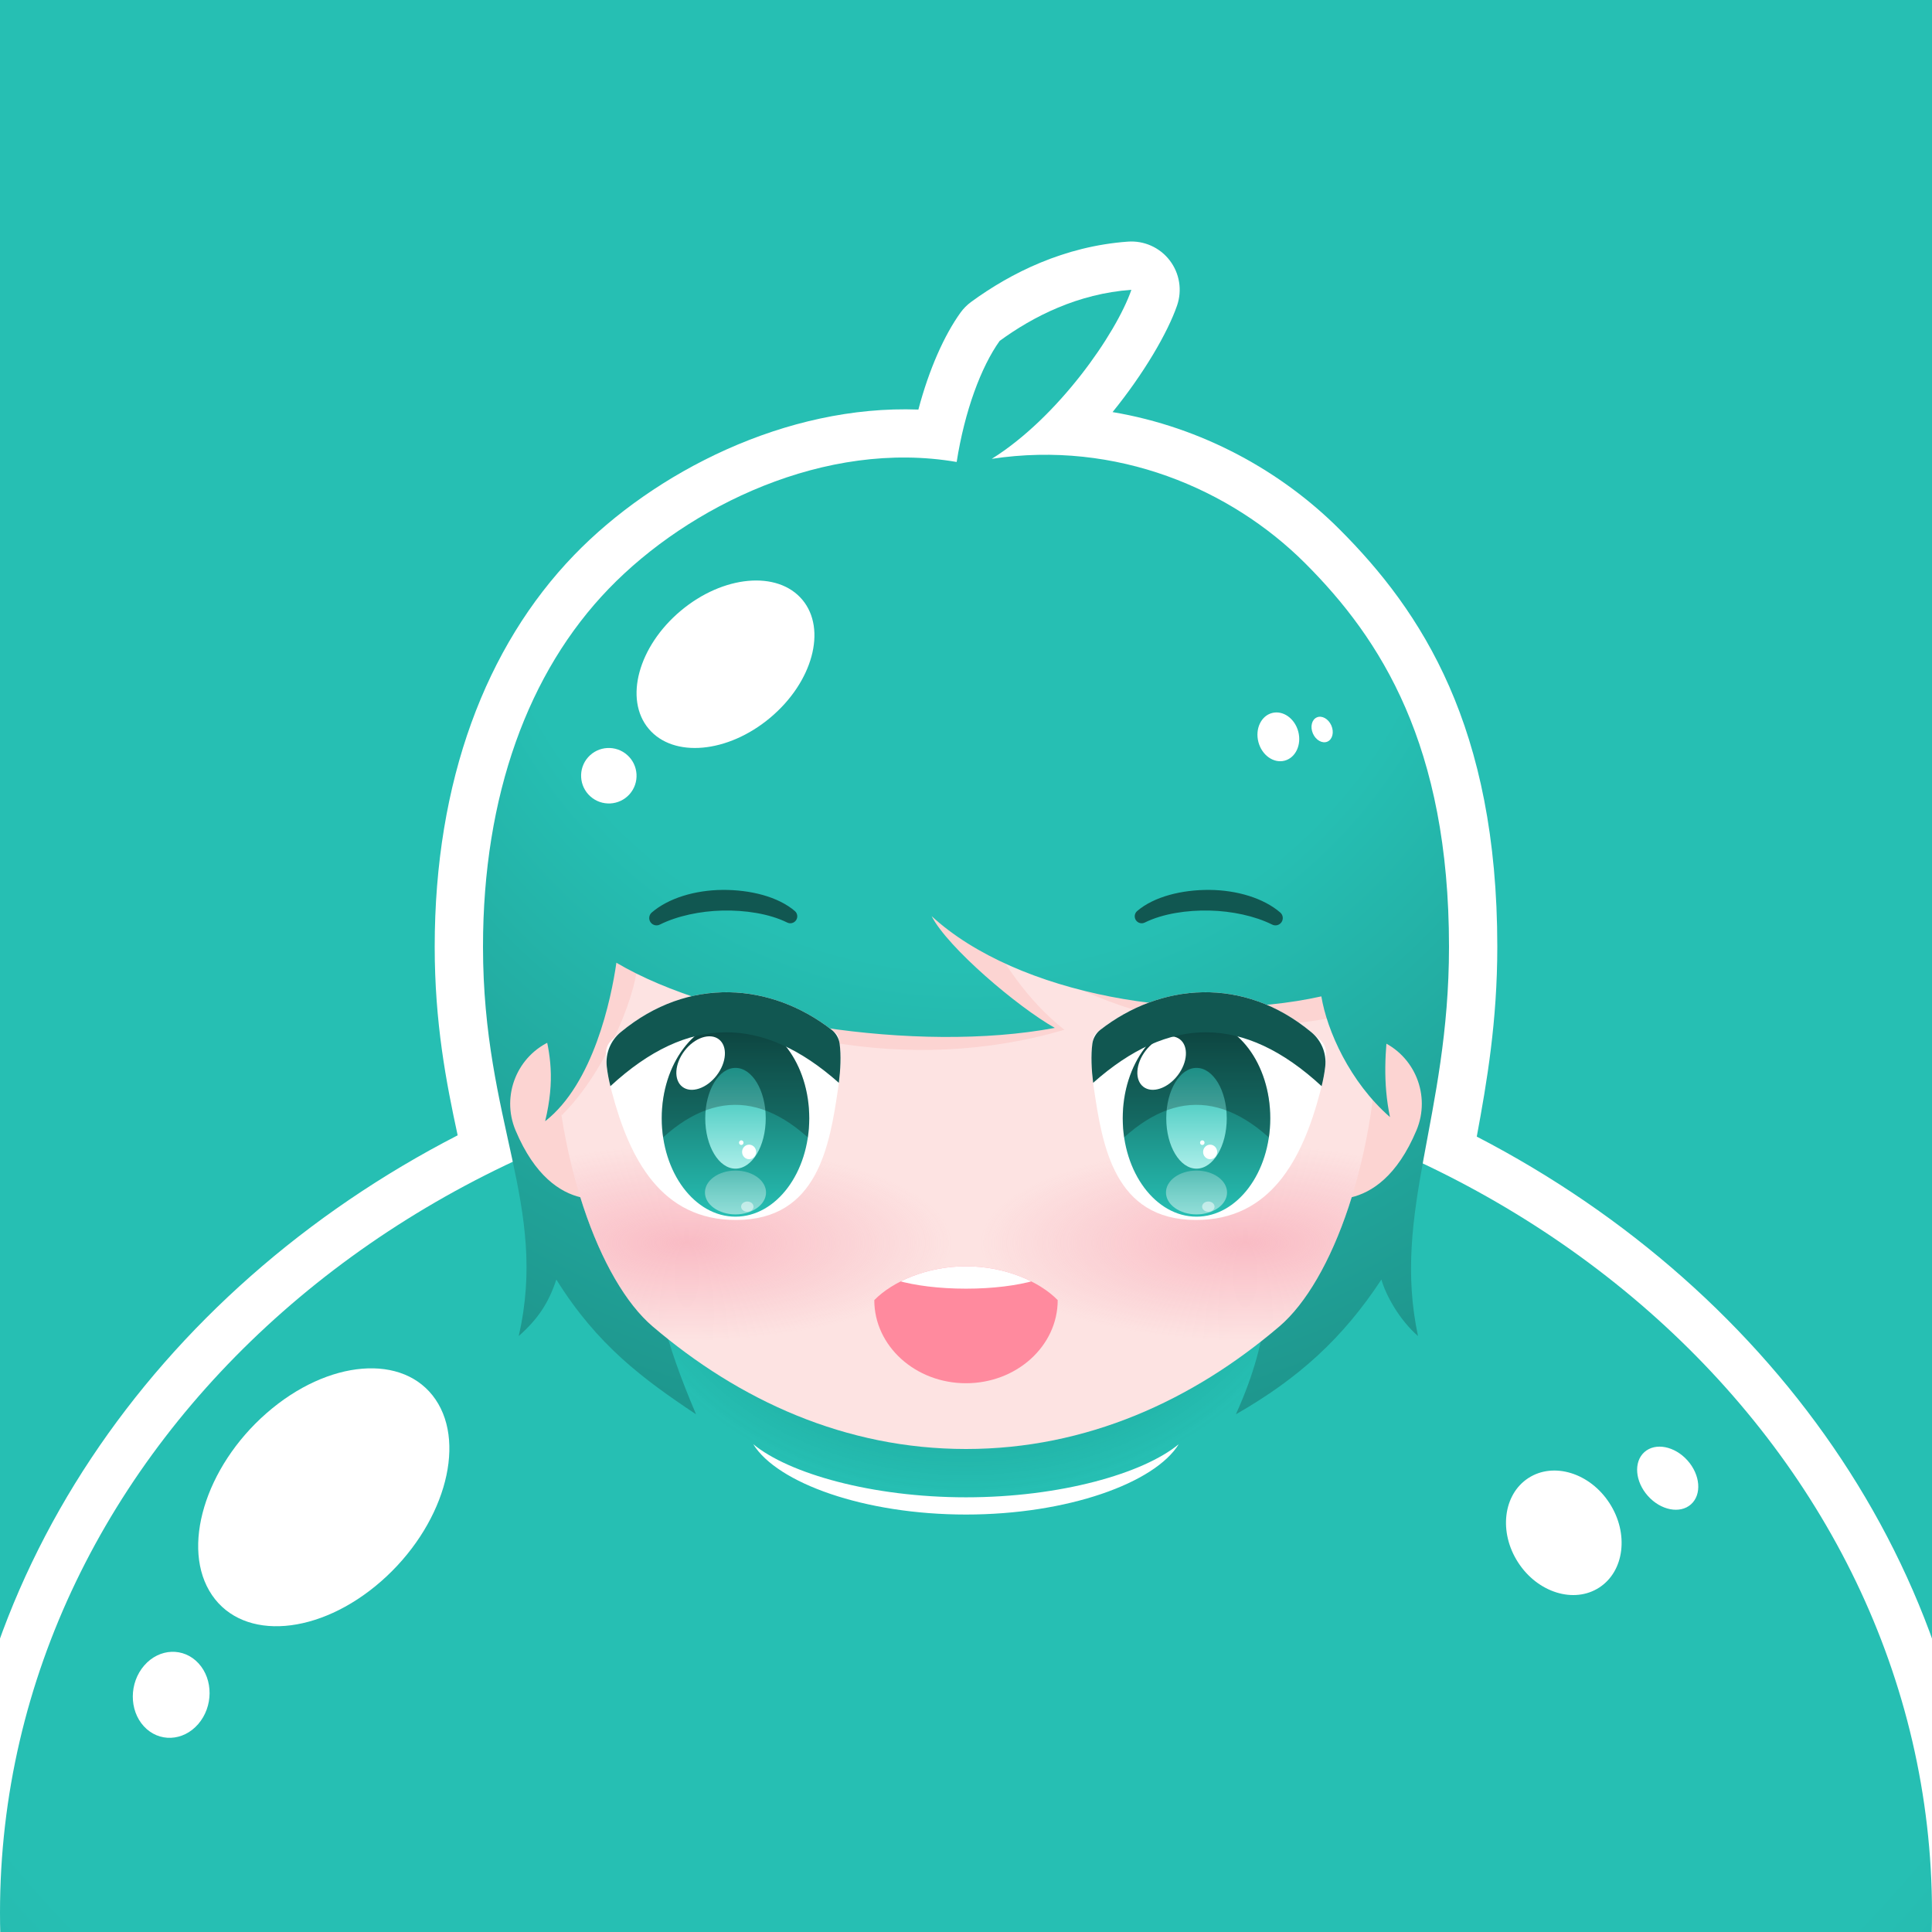
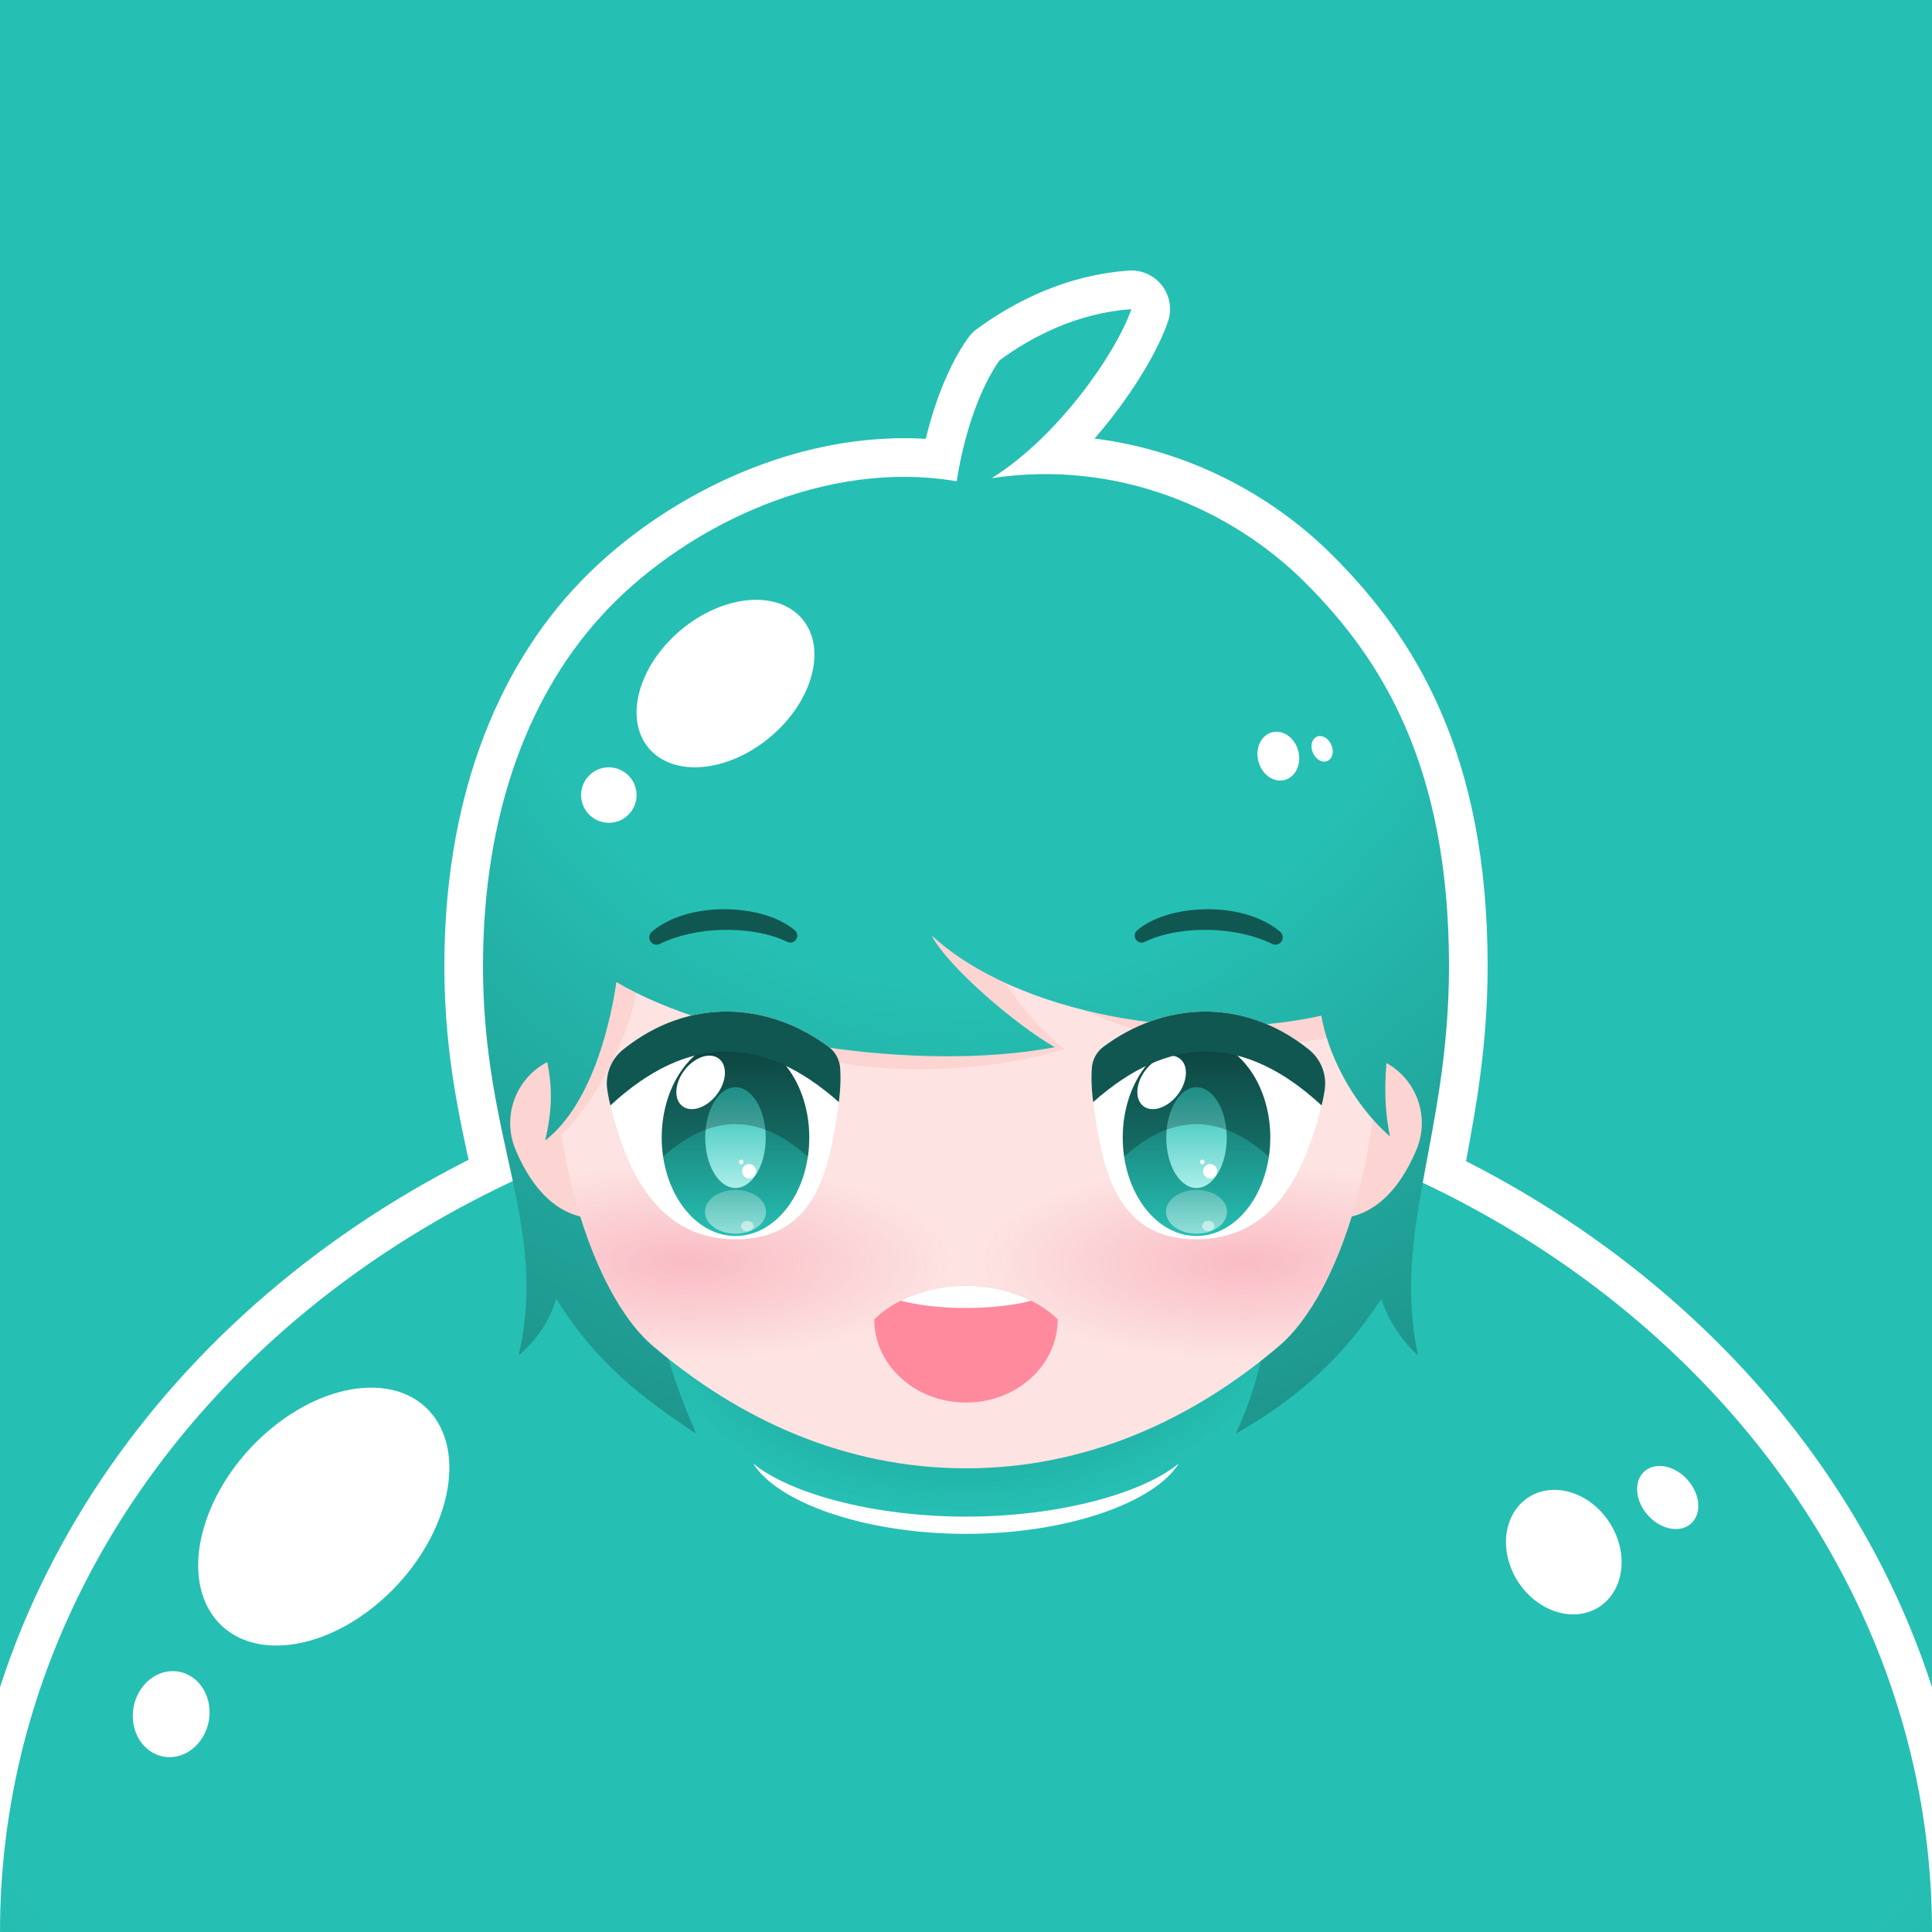
- <svg xmlns="http://www.w3.org/2000/svg" width="100%" height="100%" viewBox="0 0 2000 2000" version="1.1" xml:space="preserve" style="fill-rule:evenodd;clip-rule:evenodd;stroke-linejoin:round;stroke-miterlimit:2;">
-   <rect id="Artboard2" x="0" y="0" width="2000" height="2000" style="fill:none;" />
-   <clipPath id="_clip1">
-     <rect x="0" y="0" width="2000" height="2000" />
+ <svg xmlns="http://www.w3.org/2000/svg" xmlns:xlink="http://www.w3.org/1999/xlink" width="100%" height="100%" viewBox="0 0 2000 2000" fill-rule="evenodd" stroke-linecap="round" stroke-linejoin="round" stroke-miterlimit="1.5">
+   <clipPath id="A">
+     <path d="M0 0h2000v2000H0z" />
  </clipPath>
-   <g clip-path="url(#_clip1)">
-     <rect x="-0" y="0" width="2000" height="2000" style="fill:#26bfb3;" />
-     <g>
-       <path d="M473.773,1175.28c-11.907,-54.945 -23.773,-116.448 -23.773,-195.282c0,-171.577 53.029,-310.875 144.245,-405.321c83.142,-86.086 219.708,-155.789 356.464,-150.687c11.032,-41.818 26.839,-76.975 43.496,-100.222c3.089,-4.31 6.844,-8.102 11.124,-11.233c41.201,-30.137 96.508,-57.652 162.284,-62.407c16.776,-1.213 33.037,6.09 43.275,19.435c10.238,13.345 13.081,30.943 7.565,46.832c-9.747,28.076 -34.059,69.893 -66.726,110.196c92.868,15.621 174.859,61.385 234.491,120.911c85.665,85.513 163.782,205.138 163.782,432.496c0,77.124 -10.732,139.882 -21.257,196.603c312.11,161.658 521.257,461.821 521.257,803.397c0,511.417 -468.844,930 -1050,930c-581.156,-0 -1050,-418.583 -1050,-930c0,-342.496 210.276,-643.356 523.773,-804.718Zm19.333,102.991c-265.881,146.592 -443.106,405.514 -443.106,701.727c0,459.959 427.32,830 950,830c522.68,-0 950,-370.041 950,-830c0,-294.236 -174.866,-551.675 -437.806,-698.766c-2.728,29.741 -2.182,59.518 4.629,91.398c4.495,21.041 -4.974,42.599 -23.511,53.523c-18.536,10.924 -41.983,8.765 -58.212,-5.361c-3.212,-2.795 -6.316,-5.76 -9.298,-8.865c-33.898,37.507 -72.971,67.768 -121.613,95.555c-18.823,10.752 -42.43,8.151 -58.46,-6.442c-16.03,-14.594 -20.831,-37.854 -11.888,-57.601c25.128,-55.483 28.759,-93.314 31.724,-133.347l-538.632,-0c5.795,45.424 17.293,81.628 39.645,134.506c8.596,20.336 2.837,43.903 -14.169,57.982c-17.007,14.08 -41.235,15.338 -59.608,3.097c-41.582,-27.704 -79.129,-54.881 -113.711,-93.497c-2.852,2.807 -5.876,5.605 -9.077,8.423c-16.287,14.342 -39.967,16.539 -58.615,5.439c-18.649,-11.1 -28.008,-32.962 -23.167,-54.117c7.737,-33.816 8.178,-64.057 4.875,-93.654Zm924.074,-43.932c-126.106,-54.094 -267.746,-84.341 -417.18,-84.341c-147.605,-0 -287.605,29.511 -412.482,82.244c2.628,15.214 4.715,30.328 6.019,45.578c10.101,3.781 18.9,10.82 24.828,20.336c2.567,4.122 5.158,8.106 7.784,11.964c-1.519,-14.793 -2.602,-30.534 -3.375,-47.79c-0.611,-13.635 4.379,-26.928 13.812,-36.793c9.433,-9.865 22.489,-15.445 36.138,-15.445l647.883,-0c14.503,-0 28.292,6.298 37.789,17.259c9.498,10.962 13.767,25.507 11.701,39.863c-3.333,23.16 -4.963,43.812 -6.783,63.914c8.668,-10.559 16.927,-21.842 24.903,-33.986c5.888,-8.964 14.345,-15.595 23.982,-19.25c1.119,-14.459 2.842,-28.925 4.981,-43.553Zm17.815,-100.873c8,-44.985 15.005,-94.684 15.005,-153.468c0,-189.713 -62.949,-290.368 -134.43,-361.722c-66.563,-66.445 -169.342,-110.858 -281.405,-93.86c-7.393,1.121 -14.714,0.556 -21.527,-1.443c-9.458,4.725 -20.242,6.352 -30.794,4.532c-119.004,-20.517 -242.963,41.362 -315.669,116.642c-75.347,78.015 -116.175,194.124 -116.175,335.851c0,60.068 7.871,109.025 16.904,152.68c131.978,-53.085 278.567,-82.68 433.096,-82.68c155.285,-0 302.551,29.885 434.995,83.468Z" style="fill:#fff;" />
-       <g>
-         <ellipse cx="1000" cy="1980" rx="1000" ry="880" style="fill:url(#_Radial2);" />
-         <clipPath id="_clip3">
-           <ellipse cx="1000" cy="1980" rx="1000" ry="880" />
-         </clipPath>
-         <g clip-path="url(#_clip3)">
-           <ellipse cx="1000" cy="1268.3" rx="368.099" ry="281.725" style="fill:url(#_Radial4);" />
-           <path d="M779.765,1495.03c24.806,40.187 114.95,72.813 220.235,72.813c105.285,0 195.429,-32.626 220.235,-72.813c-36.706,30.348 -122.754,54.986 -220.235,54.986c-97.481,-0 -183.529,-24.638 -220.235,-54.986Z" style="fill:#fff;" />
-         </g>
-         <g>
-           <path d="M450.881,1448.75c32.718,48.049 7.432,132.42 -56.432,188.292c-63.863,55.872 -142.275,62.223 -174.993,14.174c-32.717,-48.049 -7.431,-132.42 56.432,-188.292c63.864,-55.872 142.275,-62.223 174.993,-14.174Z" style="fill:#fff;" />
-           <path d="M205.51,1721.87c15.413,16.75 15.249,44.954 -0.365,62.945c-15.614,17.99 -40.803,18.997 -56.216,2.248c-15.412,-16.75 -15.249,-44.955 0.365,-62.945c15.614,-17.991 40.804,-18.998 56.216,-2.248Z" style="fill:#fff;" />
-           <path d="M1582.15,1530.09c26.1,-16.951 63.732,-5.323 83.985,25.95c20.253,31.273 15.506,70.425 -10.594,87.376c-26.099,16.95 -63.732,5.322 -83.985,-25.951c-20.253,-31.273 -15.506,-70.424 10.594,-87.375Z" style="fill:#fff;" />
-           <path d="M1702.27,1503.21c11.313,-10.135 31.311,-6.258 44.629,8.653c13.319,14.911 14.947,35.245 3.634,45.38c-11.313,10.135 -31.311,6.258 -44.629,-8.653c-13.319,-14.911 -14.947,-35.245 -3.634,-45.38Z" style="fill:#fff;" />
-         </g>
+   <g clip-path="url(#A)">
+     <path d="M0 0h2000v2000H0z" fill="#26bfb3" />
+     <path d="M530.854 1222.86C517.662 1160.852 500 1093.113 500 999.998c0-156.65 46.93-284.356 130.2-370.586 82.805-85.737 224.595-154.548 360.13-131.18 8.312-52.854 25.307-98.543 44.51-125.34 34.66-25.353 81.036-48.893 136.37-52.893-15.8 45.513-75.87 132.112-144.552 174.983 129.09-19.58 247.553 31.37 324.228 107.908C1429.467 681.322 1500 791.463 1500 999.998c0 90.615-15.682 160.56-27.21 224.556 313.752 148.53 527.21 440.224 527.21 775.444 0 485.685-448.085 880-1000 880S0 2485.683 0 1999.998c0-336.53 215.13-629.195 530.854-777.138z" fill="none" stroke="#fff" stroke-width="80" />
+     <ellipse cx="1000" cy="2000" rx="1000" ry="880" fill="url(#G)" />
+     <clipPath id="B">
+       <ellipse cx="1000" cy="2000" rx="1000" ry="880" />
+     </clipPath>
+     <g clip-path="url(#B)">
+       <ellipse cx="1000" cy="1288.3" rx="368.099" ry="281.725" fill="url(#H)" />
+       <path d="M779.765 1515.03c24.806 40.187 114.95 72.813 220.235 72.813s195.43-32.626 220.235-72.813c-36.706 30.348-122.754 54.986-220.235 54.986s-183.53-24.638-220.235-54.986z" fill="#fff" />
+     </g>
+     <g fill="#fff">
+       <path d="M450.88 1468.75c32.718 48.05 7.432 132.42-56.432 188.292s-142.275 62.223-174.993 14.174-7.43-132.42 56.432-188.292 142.275-62.223 174.993-14.174zM205.5 1741.87c15.413 16.75 15.25 44.954-.365 62.945s-40.803 18.997-56.216 2.248-15.25-44.955.365-62.945 40.804-18.998 56.216-2.248zm1376.65-191.77c26.1-16.95 63.732-5.323 83.985 25.95s15.506 70.425-10.594 87.376-63.732 5.322-83.985-25.95-15.506-70.424 10.594-87.375zm120.12-26.9c11.313-10.135 31.3-6.258 44.63 8.653s14.947 35.245 3.634 45.38-31.3 6.258-44.63-8.653-14.947-35.245-3.634-45.38z" />
+     </g>
+     <path d="M990.34 498.234c8.312-52.854 25.307-98.543 44.51-125.34 34.66-25.353 81.036-48.893 136.37-52.893-15.8 45.513-75.87 132.112-144.552 174.983 129.09-19.58 247.553 31.37 324.228 107.908C1429.467 681.324 1500 791.465 1500 1000c0 176.535-59.52 274.612-32.074 403.08-19.175-16.7-33.1-41.8-37.917-58.486-39.87 60.702-85.85 102.475-150.62 139.475 39.057-86.24 30.928-132.457 41.22-203.974H672.724c3.638 81.193 14.84 126 47.8 203.974-54.8-36.504-102.284-71.538-144.6-139.475-7.71 23.31-18.333 40.33-38.953 58.486C567.956 1267.66 500 1182.65 500 1000c0-156.65 46.93-284.356 130.2-370.586 82.805-85.737 224.595-154.548 360.13-131.18z" fill="url(#I)" />
+     <g fill="#fcd4d2">
+       <path d="M639.23 1257.62s65.54-27.58 25.56-122.593c-15.22-36.173-56.947-53.183-93.12-37.96s-53.183 56.947-37.962 93.12c39.98 95.013 105.522 67.434 105.522 67.434zm721.54 0s-65.54-27.58-25.56-122.593c15.22-36.173 56.947-53.183 93.12-37.96s53.183 56.947 37.962 93.12c-39.98 95.013-105.522 67.434-105.522 67.434z" />
+     </g>
+     <use xlink:href="#R" fill="#fde3e2" />
+     <clipPath id="C">
+       <use xlink:href="#R" />
+     </clipPath>
+     <g clip-path="url(#C)">
+       <ellipse cx="710.807" cy="1306.65" rx="274.594" ry="100.973" fill="url(#J)" />
+       <ellipse cx="1289.19" cy="1306.65" rx="274.594" ry="100.973" fill="url(#K)" />
+       <path d="M1016.33 601.604c-255.912 6.782-382.422 109.88-443.333 240.615-33.837 72.624-9.172 119.765 1.93 179.99 7.09 38.454-1.473 116.568-1.97 160.204 49.077-41.928 85.1-128.373 87.03-165.514 104.724 78.903 281.648 116.57 441.84 69.106-39.758-31.306-65.168-72.764-81.628-103.696 83.105 65.812 196.49 122.395 362.484 90.585 1.41 22.74 48.49 81.658 60.357 108.356 0 0-6.368-72.603 25.738-126.096 7.423-12.37.106-47.485 2.3-63.38 22.703-165.258-195.932-397.03-454.738-390.172z" fill="#fcd4d2" />
+     </g>
+     <path d="M998.533 589.738C742.62 596.52 637.53 719.364 581.9 852.43c-24.927 59.625-33.157 80.35-34.298 118.516-3.082 103.07 37.413 123.745 16.752 209.716 49.904-38.92 68.328-126.256 73.728-164.054 103.83 61.53 311.488 94.163 453.882 67.464-38.565-21.708-110.805-83.064-127.562-115.696 88.997 81.745 269.956 112.73 403.45 83.064 5.86 35.392 29.45 88.7 71.056 124.973-14.832-71.198 8.765-131.558 12.007-219.903 6.118-166.697-193.577-373.63-452.382-366.773z" fill="url(#I)" />
+     <use xlink:href="#S" fill="#ff8a9e" />
+     <clipPath id="D">
+       <use xlink:href="#S" />
+     </clipPath>
+     <g clip-path="url(#D)">
+       <ellipse cx="1000" cy="1324.94" rx="100.863" ry="29.087" fill="#fff" />
+     </g>
+     <use xlink:href="#T" fill="#fff" />
+     <clipPath id="E">
+       <use xlink:href="#T" />
+     </clipPath>
+     <g clip-path="url(#E)">
+       <ellipse cx="1238.62" cy="1177.63" rx="76.353" ry="101.863" fill="url(#L)" />
+       <ellipse cx="1238.62" cy="1177.63" rx="31.31" ry="52.156" fill="url(#M)" />
+       <path d="M1163.7 1197.4a135.28 135.28 0 0 1-1.439-19.763c0-56.22 34.212-101.863 76.352-101.863s76.353 45.643 76.353 101.863a135.36 135.36 0 0 1-1.452 19.854c-50.71-45.656-100.886-44.352-149.814-.09z" fill-opacity=".25" />
+       <use xlink:href="#U" fill="#fff" />
+       <ellipse cx="1238.62" cy="1254.45" rx="31.614" ry="22.679" fill="url(#N)" />
+       <g fill="#fff">
+         <ellipse cx="1250.86" cy="1269.12" rx="6.42" ry="5.304" fill-opacity=".5" />
+         <ellipse cx="1252.72" cy="1212.49" rx="7.278" ry="7.524" />
+         <ellipse cx="1244.61" cy="1202.89" rx="2.33" ry="2.409" />
      </g>
-       <g>
-         <path d="M990.339,478.234c8.312,-52.854 25.307,-98.543 44.509,-125.341c34.661,-25.353 81.036,-48.893 136.37,-52.893c-15.799,45.513 -75.869,132.112 -144.552,174.983c129.089,-19.58 247.553,31.369 324.228,107.908c78.573,78.433 149.106,188.574 149.106,397.109c-0,176.535 -59.52,274.612 -32.074,403.079c-19.175,-16.69 -33.11,-41.801 -37.917,-58.486c-39.871,60.702 -85.851,102.475 -150.621,139.475c39.057,-86.241 30.928,-132.457 41.219,-203.974l-647.883,-0c3.638,81.193 14.839,126.001 47.8,203.974c-54.79,-36.504 -102.284,-71.538 -144.6,-139.475c-7.709,23.311 -18.333,40.331 -38.953,58.486c30.985,-135.419 -36.971,-220.428 -36.971,-403.079c0,-156.651 46.929,-284.356 130.21,-370.586c82.805,-85.737 224.595,-154.548 360.129,-131.18Z" style="fill:url(#_Radial5);" />
-         <path d="M639.229,1237.62c0,-0 65.541,-27.58 25.56,-122.593c-15.221,-36.173 -56.947,-53.183 -93.12,-37.961c-36.173,15.221 -53.183,56.947 -37.962,93.12c39.981,95.013 105.522,67.434 105.522,67.434Z" style="fill:#fcd4d2;" />
-         <path d="M1360.77,1237.62c-0,-0 -65.541,-27.58 -25.56,-122.593c15.221,-36.173 56.947,-53.183 93.12,-37.961c36.173,15.221 53.183,56.947 37.962,93.12c-39.981,95.013 -105.522,67.434 -105.522,67.434Z" style="fill:#fcd4d2;" />
-         <path d="M1000,1500c-124.777,-0.001 -234.63,-50.228 -324.53,-127.008c-54.222,-46.309 -102.512,-175.19 -102.512,-325.359c-0,-250.039 177.002,-453.709 427.042,-453.71c250.04,0.001 427.042,203.671 427.042,453.71c0,150.169 -48.29,279.05 -102.512,325.359c-89.9,76.78 -199.753,127.007 -324.53,127.008Z" style="fill:#fde3e2;" />
-         <clipPath id="_clip6">
-           <path d="M1000,1500c-124.777,-0.001 -234.63,-50.228 -324.53,-127.008c-54.222,-46.309 -102.512,-175.19 -102.512,-325.359c-0,-250.039 177.002,-453.709 427.042,-453.71c250.04,0.001 427.042,203.671 427.042,453.71c0,150.169 -48.29,279.05 -102.512,325.359c-89.9,76.78 -199.753,127.007 -324.53,127.008Z" />
-         </clipPath>
-         <g clip-path="url(#_clip6)">
-           <ellipse cx="710.807" cy="1286.65" rx="274.594" ry="100.973" style="fill:url(#_Radial7);" />
-           <ellipse cx="1289.19" cy="1286.65" rx="274.594" ry="100.973" style="fill:url(#_Radial8);" />
-           <path d="M1016.33,581.604c-255.912,6.782 -382.422,109.881 -443.333,240.615c-33.837,72.624 -9.172,119.765 1.93,179.991c7.089,38.454 -1.473,116.568 -1.971,160.204c49.077,-41.928 85.09,-128.373 87.03,-165.514c104.724,78.903 281.648,116.57 441.841,69.106c-39.758,-31.306 -65.168,-72.764 -81.628,-103.696c83.105,65.812 196.491,122.395 362.484,90.585c1.409,22.739 48.491,81.658 60.357,108.356c0,0 -6.368,-72.603 25.738,-126.096c7.423,-12.369 0.106,-47.485 2.29,-63.379c22.703,-165.258 -195.932,-397.03 -454.738,-390.172Z" style="fill:#fcd4d2;" />
-         </g>
-         <path d="M998.533,569.738c-255.912,6.782 -361.004,129.626 -416.634,262.693c-24.927,59.625 -33.157,80.35 -34.298,118.516c-3.082,103.07 37.413,123.745 16.752,209.716c49.904,-38.92 68.328,-126.256 73.728,-164.054c103.829,61.53 311.488,94.163 453.882,67.464c-38.565,-21.708 -110.805,-83.064 -127.562,-115.696c88.997,81.745 269.956,112.729 403.451,83.064c5.86,35.392 29.451,88.71 71.056,124.973c-14.832,-71.198 8.765,-131.558 12.007,-219.903c6.118,-166.697 -193.577,-373.631 -452.382,-366.773Z" style="fill:url(#_Radial9);" />
-         <path d="M905.07,1345.89c0,47.481 42.537,86.03 94.93,86.03c52.393,-0 94.93,-38.549 94.93,-86.03c-18.761,-19.331 -54.839,-35.025 -94.93,-35.025c-40.091,-0 -76.169,15.694 -94.93,35.025Z" style="fill:#ff8a9e;" />
-         <clipPath id="_clip10">
-           <path d="M905.07,1345.89c0,47.481 42.537,86.03 94.93,86.03c52.393,-0 94.93,-38.549 94.93,-86.03c-18.761,-19.331 -54.839,-35.025 -94.93,-35.025c-40.091,-0 -76.169,15.694 -94.93,35.025Z" />
-         </clipPath>
-         <g clip-path="url(#_clip10)">
-           <ellipse cx="1000" cy="1304.94" rx="100.863" ry="29.087" style="fill:#fff;" />
-         </g>
-         <g>
-           <g>
-             <g>
-               <path d="M1366.66,1130.23c-18.456,70.161 -51.495,132.887 -128.86,132.678c-84.25,-0.227 -96.708,-76.47 -105.582,-137.572c-2.405,-16.561 -3.557,-37.001 -0.308,-50.983c0.506,-2.036 1.653,-3.855 3.273,-5.188c65.368,-53.45 158.136,-61.203 231.936,7.865c3.508,3.301 5.525,7.884 5.588,12.7c0.153,15.691 -3.29,30.016 -6.047,40.5Z" style="fill:#fff;" />
-               <ellipse cx="1238.62" cy="1157.63" rx="76.353" ry="101.863" style="fill:url(#_Linear11);" />
-               <clipPath id="_clip12">
-                 <ellipse cx="1238.62" cy="1157.63" rx="76.353" ry="101.863" />
-               </clipPath>
-               <g clip-path="url(#_clip12)">
-                 <ellipse cx="1238.62" cy="1157.63" rx="31.31" ry="52.156" style="fill:url(#_Linear13);" />
-                 <path d="M1330.29,1009.62l-183.331,0l-0,184.655c59.554,-66.178 121.104,-68.628 183.331,0l0,-184.655Z" style="fill-opacity:0.25;" />
-               </g>
-               <g>
-                 <path d="M1221.41,1075.9c9.165,7.042 8.141,23.775 -2.285,37.343c-10.427,13.567 -26.332,18.864 -35.497,11.821c-9.164,-7.042 -8.14,-23.775 2.286,-37.343c10.426,-13.567 26.332,-18.864 35.496,-11.821Z" style="fill:#fff;" />
-                 <ellipse cx="1238.62" cy="1234.45" rx="31.614" ry="22.679" style="fill:url(#_Linear14);" />
-                 <ellipse cx="1250.86" cy="1249.12" rx="6.42" ry="5.304" style="fill:#fff;fill-opacity:0.5;" />
-                 <ellipse cx="1252.72" cy="1192.49" rx="7.278" ry="7.524" style="fill:#fff;" />
-                 <ellipse cx="1244.61" cy="1182.89" rx="2.33" ry="2.409" style="fill:#fff;" />
-               </g>
-               <path d="M1368.14,1124.41c1.464,-6.009 2.907,-12.91 3.741,-20.375c1.507,-13.499 -3.903,-26.847 -14.384,-35.487c-70.643,-58.617 -156.206,-50.882 -218.477,-2.443c-4.452,3.511 -7.384,8.599 -8.191,14.212c-1.653,12.093 -0.894,27.26 0.791,40.619c78.32,-69.527 155.798,-71.085 236.52,3.474Z" style="fill:#115751;" />
-             </g>
-             <g>
-               <path d="M633.344,1130.23c18.456,70.161 51.495,132.887 128.86,132.678c84.25,-0.227 96.708,-76.47 105.582,-137.572c2.405,-16.561 3.557,-37.001 0.308,-50.983c-0.506,-2.036 -1.653,-3.855 -3.273,-5.188c-65.368,-53.45 -158.136,-61.203 -231.936,7.865c-3.508,3.301 -5.525,7.884 -5.588,12.7c-0.153,15.691 3.29,30.016 6.047,40.5Z" style="fill:#fff;" />
-               <ellipse cx="761.381" cy="1157.63" rx="76.353" ry="101.863" style="fill:url(#_Linear15);" />
-               <clipPath id="_clip16">
-                 <ellipse cx="761.381" cy="1157.63" rx="76.353" ry="101.863" />
-               </clipPath>
-               <g clip-path="url(#_clip16)">
-                 <ellipse cx="761.381" cy="1157.63" rx="31.31" ry="52.156" style="fill:url(#_Linear17);" />
-                 <path d="M853.046,1009.62l-183.331,0l-0,184.655c59.554,-66.178 121.104,-68.628 183.331,0l0,-184.655Z" style="fill-opacity:0.25;" />
-               </g>
-               <g>
-                 <path d="M744.176,1075.9c9.165,7.042 8.141,23.775 -2.285,37.343c-10.427,13.567 -26.332,18.864 -35.497,11.821c-9.164,-7.042 -8.14,-23.775 2.286,-37.343c10.426,-13.567 26.332,-18.864 35.496,-11.821Z" style="fill:#fff;" />
-                 <ellipse cx="761.381" cy="1234.45" rx="31.614" ry="22.679" style="fill:url(#_Linear18);" />
-                 <ellipse cx="773.625" cy="1249.12" rx="6.42" ry="5.304" style="fill:#fff;fill-opacity:0.5;" />
-                 <ellipse cx="775.482" cy="1192.49" rx="7.278" ry="7.524" style="fill:#fff;" />
-                 <ellipse cx="767.369" cy="1182.89" rx="2.33" ry="2.409" style="fill:#fff;" />
-               </g>
-               <path d="M631.862,1124.41c-1.464,-6.009 -2.907,-12.91 -3.741,-20.375c-1.507,-13.499 3.903,-26.847 14.384,-35.487c70.643,-58.617 156.206,-50.882 218.477,-2.443c4.452,3.511 7.384,8.599 8.191,14.212c1.653,12.093 0.894,27.26 -0.791,40.619c-78.32,-69.527 -155.798,-71.085 -236.52,3.474Z" style="fill:#115751;" />
-             </g>
-           </g>
-         </g>
-         <g>
-           <path d="M1316.83,957.079c3.381,1.768 7.55,0.749 9.735,-2.38c2.184,-3.129 1.705,-7.393 -1.12,-9.959c-17.315,-15.007 -44.929,-23.254 -73.171,-23.515c-28.799,-0.266 -57.778,6.965 -75.207,21.972c-2.697,2.414 -3.184,6.454 -1.139,9.44c2.046,2.985 5.989,3.99 9.214,2.347c18.798,-9.3 44.104,-12.919 67.132,-12.376c22.79,0.537 46.657,5.544 64.556,14.471Z" style="fill:#115751;" />
-           <path d="M683.17,957.079c-3.381,1.768 -7.55,0.749 -9.735,-2.38c-2.184,-3.129 -1.705,-7.393 1.12,-9.959c17.315,-15.007 44.929,-23.254 73.171,-23.515c28.799,-0.266 57.778,6.965 75.207,21.972c2.697,2.414 3.184,6.454 1.139,9.44c-2.046,2.985 -5.989,3.99 -9.214,2.347c-18.798,-9.3 -44.104,-12.919 -67.132,-12.376c-22.79,0.537 -46.657,5.544 -64.556,14.471Z" style="fill:#115751;" />
-         </g>
-         <g>
-           <path d="M830.583,620.861c25.581,30.53 10.704,85.232 -33.202,122.079c-43.905,36.847 -100.32,41.975 -125.901,11.444c-25.582,-30.53 -10.705,-85.232 33.201,-122.079c43.906,-36.847 100.32,-41.975 125.902,-11.444Z" style="fill:#fff;" />
-           <path d="M1316.81,738.106c11.383,-3.002 23.548,5.613 27.149,19.225c3.601,13.613 -2.717,27.101 -14.1,30.102c-11.383,3.002 -23.548,-5.613 -27.149,-19.225c-3.601,-13.612 2.717,-27.101 14.1,-30.102Z" style="fill:#fff;" />
-           <path d="M1363.17,742.636c5.262,-2.301 11.997,1.45 15.031,8.373c3.034,6.923 1.225,14.411 -4.037,16.713c-5.263,2.301 -11.998,-1.451 -15.032,-8.374c-3.034,-6.922 -1.225,-14.411 4.038,-16.712Z" style="fill:#fff;" />
-           <path d="M649.39,781.653c11.813,10.59 12.831,28.767 2.271,40.566c-10.56,11.799 -28.725,12.78 -40.539,2.191c-11.813,-10.59 -12.831,-28.768 -2.271,-40.567c10.56,-11.799 28.725,-12.78 40.539,-2.19Z" style="fill:#fff;" />
-         </g>
+       <path d="M1115.27 1039.4h265.412v104.97h-12.532c-80.722-74.56-158.208-72.973-236.528-3.446h-16.352V1039.4z" fill="#115751" />
+     </g>
+     <use xlink:href="#V" fill="#fff" />
+     <clipPath id="F">
+       <use xlink:href="#V" />
+     </clipPath>
+     <g clip-path="url(#F)">
+       <ellipse cx="761.381" cy="1177.63" rx="76.353" ry="101.863" fill="url(#O)" />
+       <ellipse cx="761.381" cy="1177.63" rx="31.31" ry="52.156" fill="url(#P)" />
+       <path d="M686.467 1197.4a135.28 135.28 0 0 1-1.439-19.763c0-56.22 34.212-101.863 76.353-101.863s76.352 45.643 76.352 101.863a135.36 135.36 0 0 1-1.452 19.854c-50.71-45.656-100.886-44.352-149.814-.09z" fill-opacity=".25" />
+       <path d="M744.176 1095.9c9.165 7.043 8.14 23.776-2.285 37.343s-26.332 18.865-35.497 11.822-8.14-23.776 2.286-37.343 26.332-18.865 35.496-11.822z" fill="#fff" />
+       <ellipse cx="761.381" cy="1254.45" rx="31.614" ry="22.679" fill="url(#Q)" />
+       <g fill="#fff">
+         <ellipse cx="773.625" cy="1269.12" rx="6.42" ry="5.304" fill-opacity=".5" />
+         <ellipse cx="775.482" cy="1212.49" rx="7.278" ry="7.524" />
+         <ellipse cx="767.369" cy="1202.89" rx="2.33" ry="2.409" />
      </g>
+       <path d="M884.735 1039.4H619.323v104.97h12.532c80.722-74.56 158.208-72.973 236.528-3.446h16.352V1039.4z" fill="#115751" />
+     </g>
+     <g fill="#115751">
+       <path d="M1316.83 977.08a7.59 7.59 0 0 0 8.615-12.339c-17.315-15.007-44.93-23.254-73.17-23.515-28.8-.266-57.778 6.965-75.207 21.972a7.21 7.21 0 0 0-1.14 9.44c2.044 2.986 6 4 9.214 2.347 18.798-9.3 44.104-12.92 67.132-12.376 22.8.537 46.657 5.544 64.556 14.47zm-633.66 0a7.59 7.59 0 0 1-8.615-12.339c17.315-15.007 44.93-23.254 73.17-23.515 28.8-.266 57.778 6.965 75.207 21.972a7.21 7.21 0 0 1 1.14 9.44c-2.044 2.986-6 4-9.214 2.347-18.798-9.3-44.104-12.92-67.132-12.376-22.8.537-46.657 5.544-64.556 14.47z" />
+     </g>
+     <g fill="#fff">
+       <path d="M830.583 640.86c25.58 30.53 10.704 85.232-33.202 122.08s-100.32 41.975-125.9 11.444-10.705-85.232 33.2-122.08S805 610.33 830.583 640.86zM1316.8 758.106c11.383-3.002 23.548 5.613 27.15 19.225s-2.717 27.1-14.1 30.102-23.548-5.613-27.15-19.225 2.717-27.1 14.1-30.102zm46.37 4.53c5.262-2.3 11.997 1.45 15.03 8.373s1.225 14.4-4.037 16.713-11.998-1.45-15.032-8.374-1.225-14.4 4.038-16.712zM649.4 801.653c11.813 10.6 12.83 28.767 2.27 40.566s-28.725 12.78-40.54 2.2-12.83-28.768-2.27-40.567 28.725-12.78 40.54-2.2z" />
    </g>
  </g>
  <defs>
-     <radialGradient id="_Radial2" cx="0" cy="0" r="1" gradientUnits="userSpaceOnUse" gradientTransform="matrix(5.24419e-05,1760,-1760,5.24419e-05,1000,1100)">
-       <stop offset="0" style="stop-color:#26bfb3;stop-opacity:1" />
-       <stop offset="0.73" style="stop-color:#26bfb3;stop-opacity:1" />
-       <stop offset="1" style="stop-color:#22aba0;stop-opacity:1" />
+     <radialGradient id="G" cx="0" cy="0" r="1" gradientTransform="matrix(5.24419e-05,1760,-1760,5.24419e-05,1000,1120)" xlink:href="#W">
+       <stop offset="0" stop-color="#26bfb3" />
+       <stop offset=".73" stop-color="#26bfb3" />
+       <stop offset="1" stop-color="#22aba0" />
    </radialGradient>
-     <radialGradient id="_Radial4" cx="0" cy="0" r="1" gradientUnits="userSpaceOnUse" gradientTransform="matrix(368.099,0,3.56837e-46,281.725,1000,1268.29)">
-       <stop offset="0" style="stop-color:#004b45;stop-opacity:0.5" />
-       <stop offset="1" style="stop-color:#004d46;stop-opacity:0" />
+     <radialGradient id="H" cx="0" cy="0" r="1" gradientTransform="matrix(368.099,0,7.13673e-46,281.725,1000,1288.29)" xlink:href="#W">
+       <stop offset="0" stop-color="#004b45" stop-opacity=".5" />
+       <stop offset="1" stop-color="#004d46" stop-opacity="0" />
    </radialGradient>
-     <radialGradient id="_Radial5" cx="0" cy="0" r="1" gradientUnits="userSpaceOnUse" gradientTransform="matrix(0,1000,-1000,0,1000,500)">
-       <stop offset="0" style="stop-color:#26bfb3;stop-opacity:1" />
-       <stop offset="0.5" style="stop-color:#26bfb3;stop-opacity:1" />
-       <stop offset="1" style="stop-color:#1e968d;stop-opacity:1" />
+     <radialGradient id="I" cx="0" cy="0" r="1" gradientTransform="matrix(0,1000,-1000,0,1000,520)" xlink:href="#W">
+       <stop offset="0" stop-color="#26bfb3" />
+       <stop offset=".5" stop-color="#26bfb3" />
+       <stop offset="1" stop-color="#1e968d" />
    </radialGradient>
-     <radialGradient id="_Radial7" cx="0" cy="0" r="1" gradientUnits="userSpaceOnUse" gradientTransform="matrix(4.07451e-07,-100.973,274.594,2.6476e-06,710.807,1286.65)">
-       <stop offset="0" style="stop-color:#f594a7;stop-opacity:0.5" />
-       <stop offset="1" style="stop-color:#f594a7;stop-opacity:0" />
+     <radialGradient id="J" cx="0" cy="0" r="1" gradientTransform="matrix(4.07451e-07,-100.973,274.594,2.6476e-06,710.807,1306.65)" xlink:href="#W">
+       <stop offset="0" stop-color="#f594a7" stop-opacity=".5" />
+       <stop offset="1" stop-color="#f594a7" stop-opacity="0" />
    </radialGradient>
-     <radialGradient id="_Radial8" cx="0" cy="0" r="1" gradientUnits="userSpaceOnUse" gradientTransform="matrix(4.07451e-07,-100.973,274.594,2.6476e-06,1289.19,1286.65)">
-       <stop offset="0" style="stop-color:#f594a7;stop-opacity:0.5" />
-       <stop offset="1" style="stop-color:#f594a7;stop-opacity:0" />
+     <radialGradient id="K" cx="0" cy="0" r="1" gradientTransform="matrix(4.07451e-07,-100.973,274.594,2.6476e-06,1289.19,1306.65)" xlink:href="#W">
+       <stop offset="0" stop-color="#f594a7" stop-opacity=".5" />
+       <stop offset="1" stop-color="#f594a7" stop-opacity="0" />
    </radialGradient>
-     <radialGradient id="_Radial9" cx="0" cy="0" r="1" gradientUnits="userSpaceOnUse" gradientTransform="matrix(0,1000,-1000,0,1000,500)">
-       <stop offset="0" style="stop-color:#26bfb3;stop-opacity:1" />
-       <stop offset="0.5" style="stop-color:#26bfb3;stop-opacity:1" />
-       <stop offset="1" style="stop-color:#1e968d;stop-opacity:1" />
-     </radialGradient>
-     <linearGradient id="_Linear11" x1="0" y1="0" x2="1" y2="0" gradientUnits="userSpaceOnUse" gradientTransform="matrix(1.24746e-14,203.726,-203.726,1.24746e-14,1238.62,1055.77)">
-       <stop offset="0" style="stop-color:#115751;stop-opacity:1" />
-       <stop offset="1" style="stop-color:#26bfb3;stop-opacity:1" />
+     <linearGradient id="L" x1="1715.86" y1="1075.77" x2="1715.86" y2="1279.496" xlink:href="#W">
+       <stop offset="0" stop-color="#115751" />
+       <stop offset="1" stop-color="#26bfb3" />
    </linearGradient>
-     <linearGradient id="_Linear13" x1="0" y1="0" x2="1" y2="0" gradientUnits="userSpaceOnUse" gradientTransform="matrix(-3.09733e-12,104.313,-104.313,-3.09733e-12,1238.62,1105.48)">
-       <stop offset="0" style="stop-color:#26bfb3;stop-opacity:1" />
-       <stop offset="1" style="stop-color:#abeee9;stop-opacity:1" />
+     <linearGradient id="M" x1="1715.86" y1="1125.48" x2="1715.86" y2="1229.793" xlink:href="#W">
+       <stop offset="0" stop-color="#26bfb3" />
+       <stop offset="1" stop-color="#abeee9" />
    </linearGradient>
-     <linearGradient id="_Linear14" x1="0" y1="0" x2="1" y2="0" gradientUnits="userSpaceOnUse" gradientTransform="matrix(3.34656e-12,45.3586,-45.3586,3.34656e-12,1238.62,1211.77)">
-       <stop offset="0" style="stop-color:#fff;stop-opacity:0.25" />
-       <stop offset="1" style="stop-color:#fff;stop-opacity:0.5" />
+     <linearGradient id="N" x1="1238.62" y1="1231.77" x2="1238.62" y2="1277.129" xlink:href="#W">
+       <stop offset="0" stop-color="#fff" stop-opacity=".25" />
+       <stop offset="1" stop-color="#fff" stop-opacity=".5" />
    </linearGradient>
-     <linearGradient id="_Linear15" x1="0" y1="0" x2="1" y2="0" gradientUnits="userSpaceOnUse" gradientTransform="matrix(1.24746e-14,203.726,-203.726,1.24746e-14,1238.62,1055.77)">
-       <stop offset="0" style="stop-color:#115751;stop-opacity:1" />
-       <stop offset="1" style="stop-color:#26bfb3;stop-opacity:1" />
+     <linearGradient id="O" x1="1238.62" y1="1075.77" x2="1238.62" y2="1279.496" xlink:href="#W">
+       <stop offset="0" stop-color="#115751" />
+       <stop offset="1" stop-color="#26bfb3" />
    </linearGradient>
-     <linearGradient id="_Linear17" x1="0" y1="0" x2="1" y2="0" gradientUnits="userSpaceOnUse" gradientTransform="matrix(-3.09733e-12,104.313,-104.313,-3.09733e-12,1238.62,1105.48)">
-       <stop offset="0" style="stop-color:#26bfb3;stop-opacity:1" />
-       <stop offset="1" style="stop-color:#abeee9;stop-opacity:1" />
+     <linearGradient id="P" x1="1238.62" y1="1125.48" x2="1238.62" y2="1229.793" xlink:href="#W">
+       <stop offset="0" stop-color="#26bfb3" />
+       <stop offset="1" stop-color="#abeee9" />
    </linearGradient>
-     <linearGradient id="_Linear18" x1="0" y1="0" x2="1" y2="0" gradientUnits="userSpaceOnUse" gradientTransform="matrix(3.34656e-12,45.3586,-45.3586,3.34656e-12,761.381,1211.77)">
-       <stop offset="0" style="stop-color:#fff;stop-opacity:0.25" />
-       <stop offset="1" style="stop-color:#fff;stop-opacity:0.5" />
+     <linearGradient id="Q" x1="761.381" y1="1231.77" x2="761.381" y2="1277.129" xlink:href="#W">
+       <stop offset="0" stop-color="#fff" stop-opacity=".25" />
+       <stop offset="1" stop-color="#fff" stop-opacity=".5" />
    </linearGradient>
+     <path id="R" d="M1000 1520c-124.777-.001-234.63-50.228-324.53-127.008-54.222-46.31-102.512-175.2-102.512-325.36 0-250.04 177.002-453.71 427.042-453.7s427.042 203.67 427.042 453.7c0 150.17-48.3 279.05-102.512 325.36C1234.63 1469.772 1124.777 1520 1000 1520z" />
+     <path id="S" d="M905.07 1365.9c0 47.48 42.537 86.03 94.93 86.03s94.93-38.55 94.93-86.03c-18.76-19.33-54.84-35.025-94.93-35.025s-76.17 15.694-94.93 35.025z" />
+     <path id="T" d="M1366.66 1150.23c-18.456 70.16-51.495 132.887-128.86 132.68-84.25-.227-96.708-76.47-105.582-137.572-1.835-12.634-2.94-27.526-1.92-40.086a29.98 29.98 0 0 1 11.94-21.633c61.21-45.617 143.718-52.512 212.622 2.775a44.95 44.95 0 0 1 16.525 41.589c-1.206 8.428-3.087 16.017-4.726 22.248z" />
+     <path id="U" d="M1221.4 1095.9c9.165 7.043 8.14 23.776-2.285 37.343s-26.332 18.865-35.497 11.822-8.14-23.776 2.286-37.343 26.332-18.865 35.496-11.822z" />
+     <path id="V" d="M633.344 1150.23c18.456 70.16 51.495 132.887 128.86 132.68 84.25-.227 96.708-76.47 105.582-137.572 1.835-12.634 2.94-27.526 1.92-40.086a29.98 29.98 0 0 0-11.94-21.633c-61.21-45.617-143.718-52.512-212.622 2.775a44.95 44.95 0 0 0-16.525 41.589c1.206 8.428 3.087 16.017 4.726 22.248z" />
+     <linearGradient id="W" gradientUnits="userSpaceOnUse" />
  </defs>
</svg>
